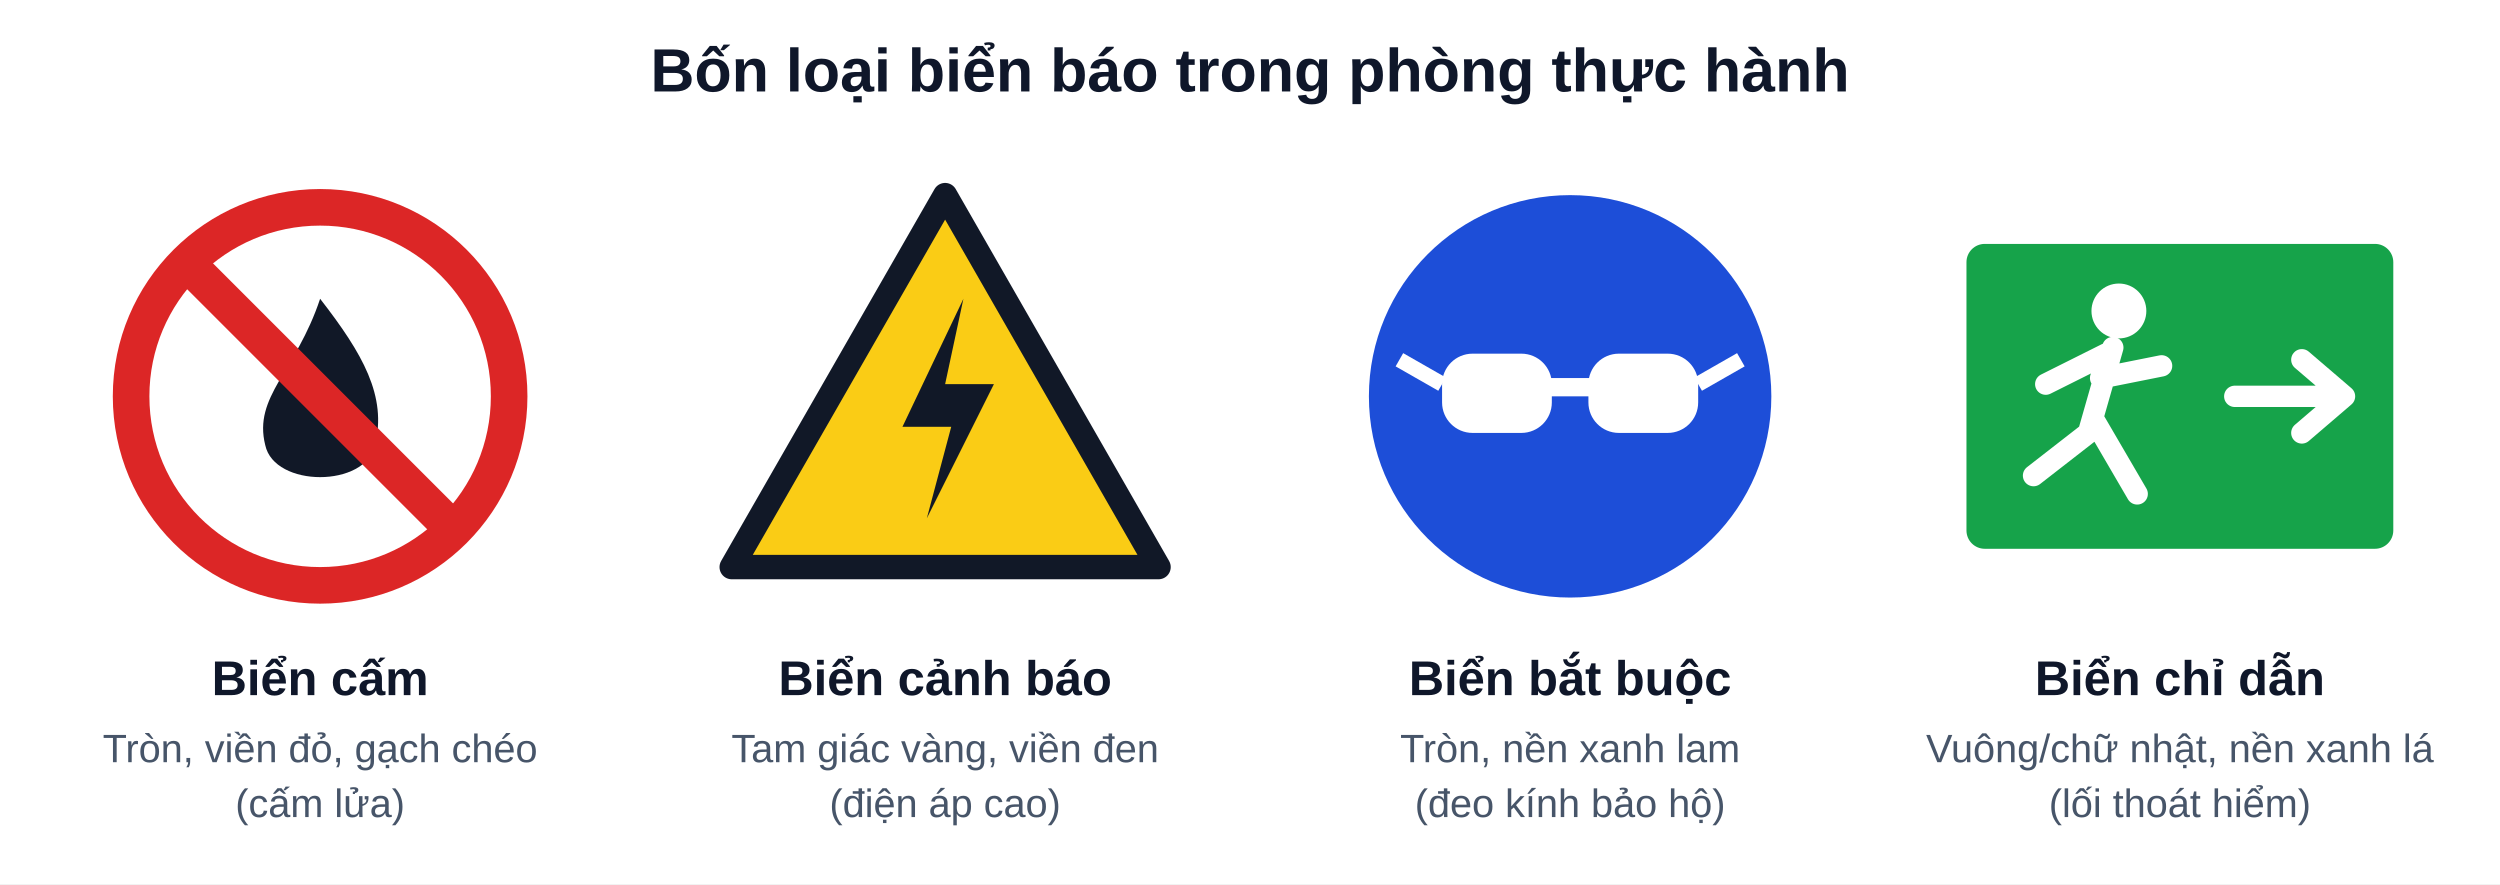
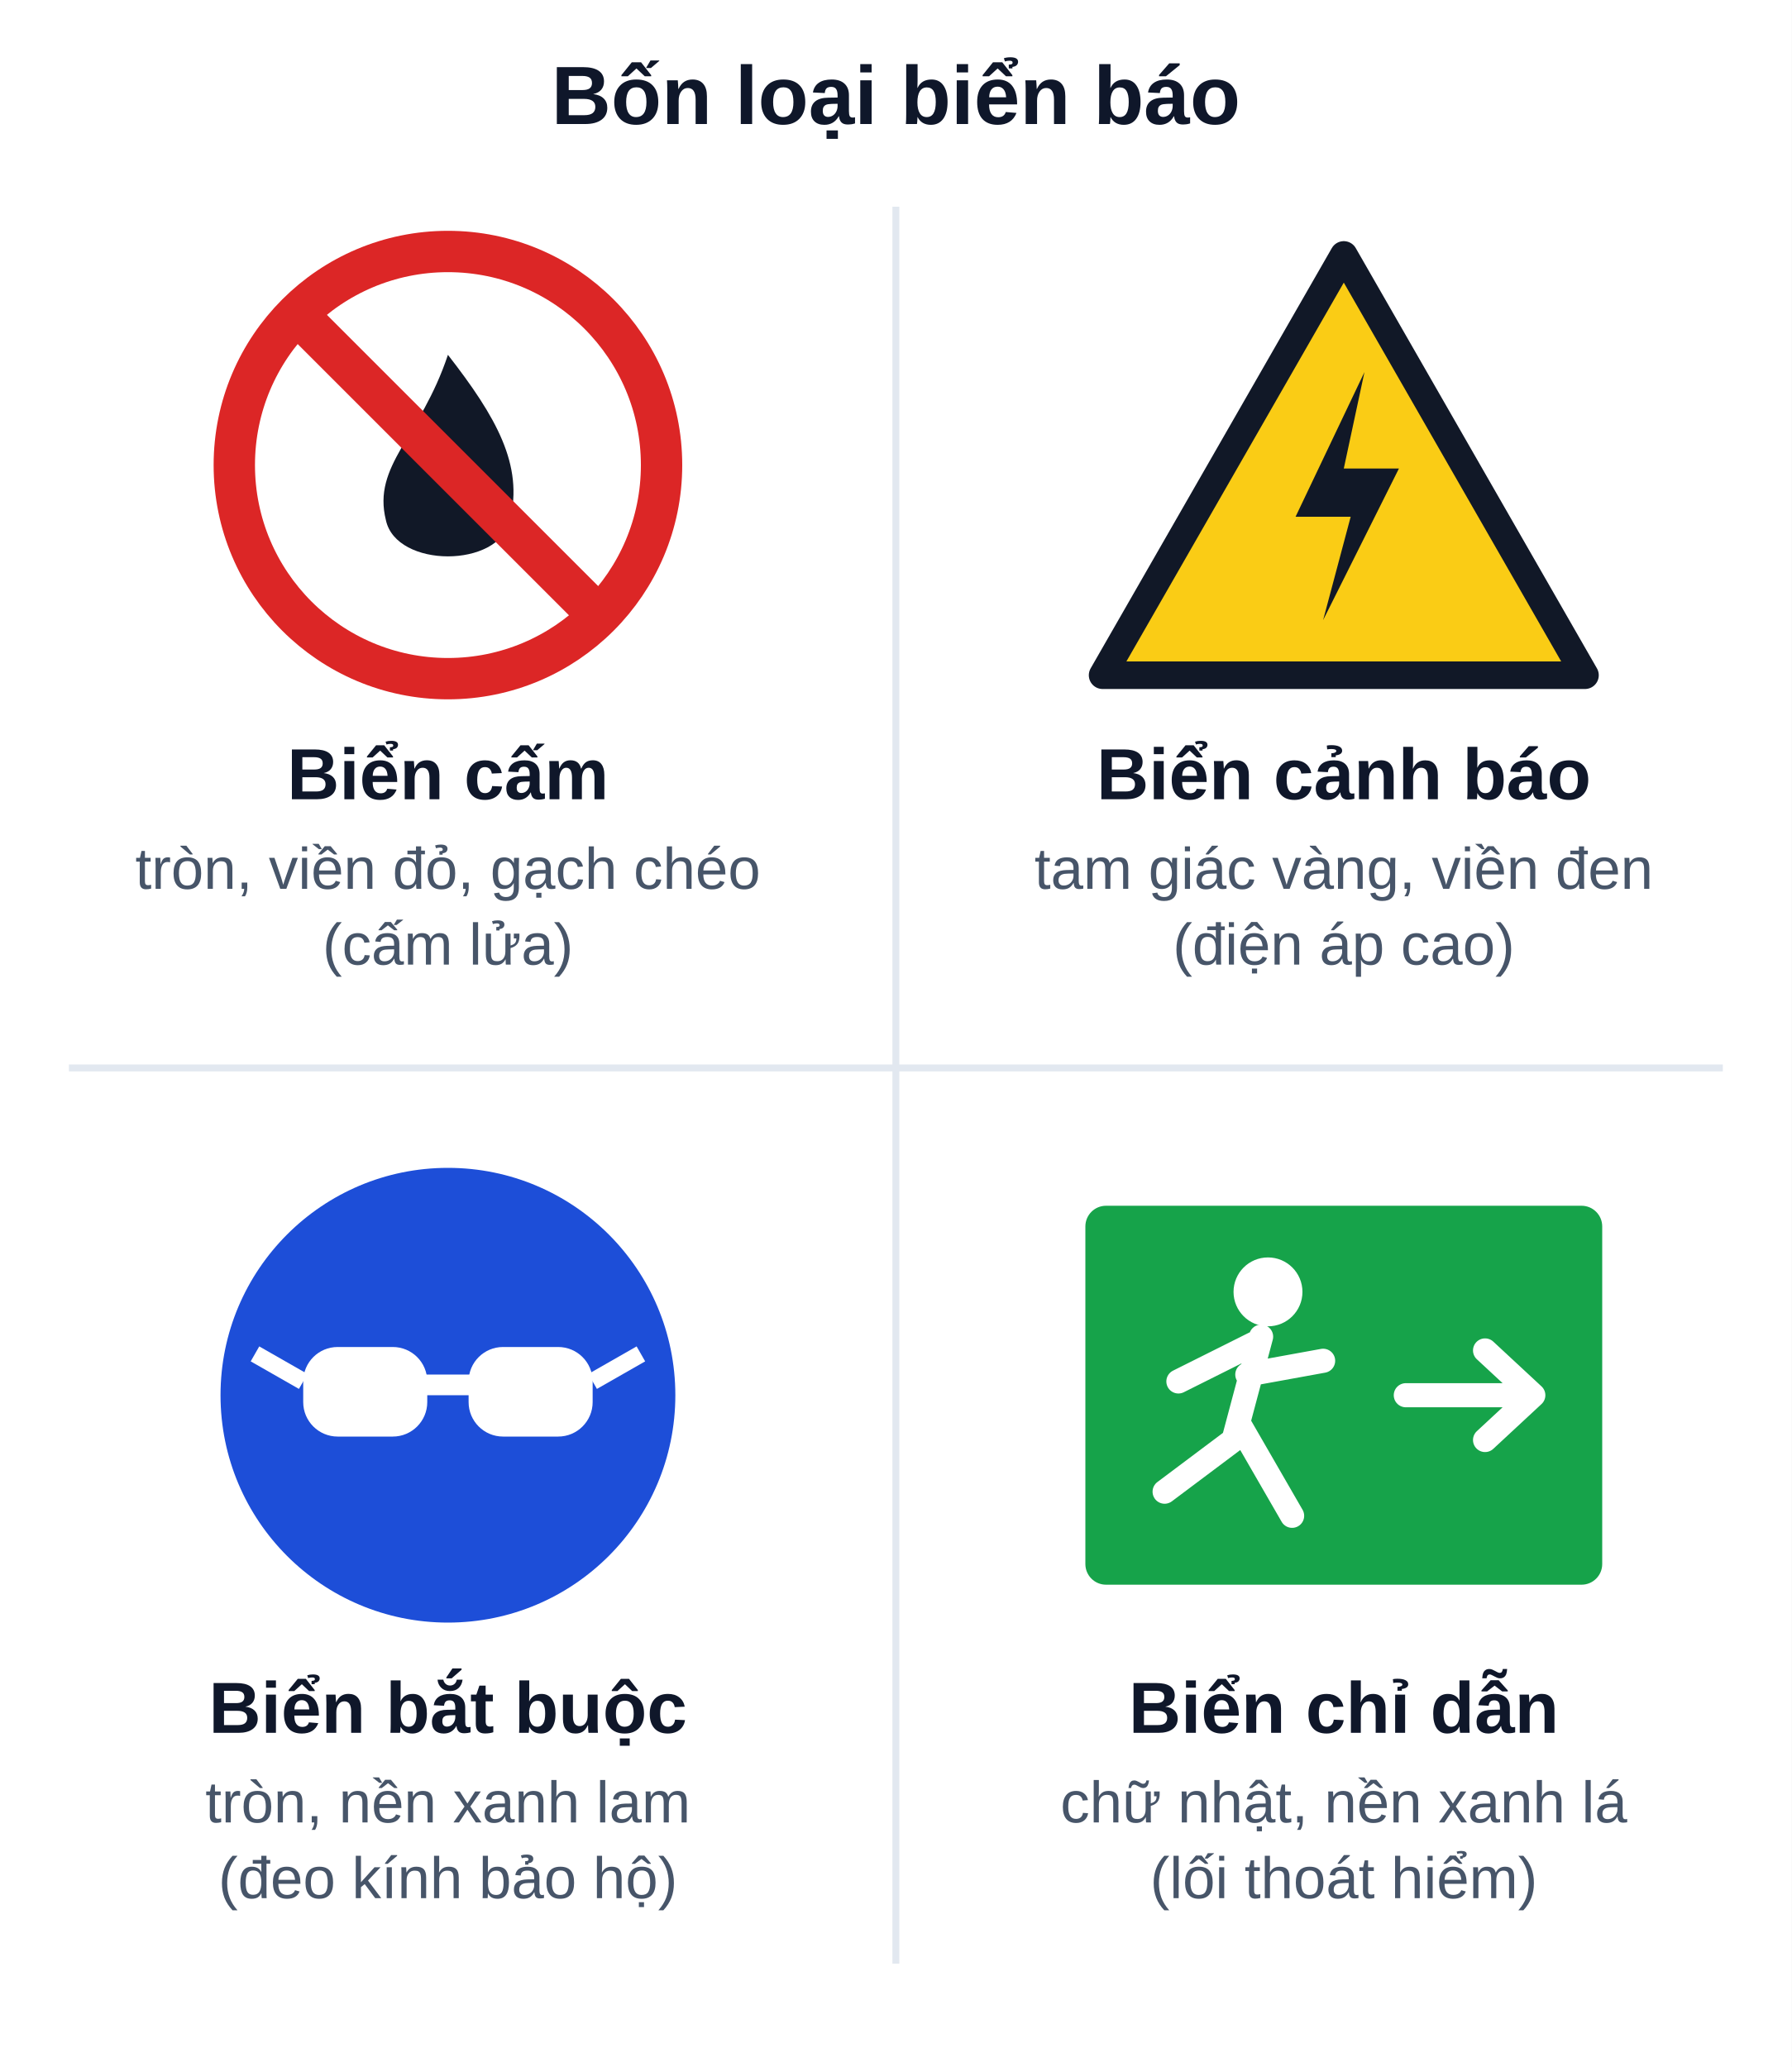
- <svg xmlns="http://www.w3.org/2000/svg" viewBox="0 0 820 290" font-family="Segoe UI, Arial, sans-serif">
-   <rect width="820" height="290" fill="#ffffff" />
-   <text x="410" y="30" text-anchor="middle" font-size="20" font-weight="700" fill="#0f172a">Bốn loại biển báo trong phòng thực hành</text>
-   <g transform="translate(105,130)">
+ <svg xmlns="http://www.w3.org/2000/svg" viewBox="0 0 520 600" font-family="Segoe UI, Arial, sans-serif">
+   <rect width="520" height="600" fill="#ffffff" />
+   <text x="260" y="36" text-anchor="middle" font-size="24" font-weight="700" fill="#0f172a">Bốn loại biển báo</text>
+   <g transform="translate(130,135)">
    <circle r="62" fill="#fff" stroke="#dc2626" stroke-width="12" />
    <path d="M0,-32 C14,-14 22,0 18,16 C15,30 -15,30 -18,16 C-22,0 -8,-8 0,-32 Z" fill="#111827" />
    <line x1="-42" y1="-42" x2="42" y2="42" stroke="#dc2626" stroke-width="12" />
  </g>
-   <g transform="translate(310,130)">
+   <g transform="translate(390,140)">
    <path d="M0,-66 L70,56 L-70,56 Z" fill="#facc15" stroke="#111827" stroke-width="8" stroke-linejoin="round" />
    <path d="M6,-32 L-14,10 L2,10 L-6,40 L16,-4 L0,-4 Z" fill="#111827" />
  </g>
-   <g transform="translate(515,130)">
+   <g transform="translate(130,405)">
    <circle r="66" fill="#1d4ed8" />
    <rect x="-42" y="-14" width="36" height="26" rx="10" fill="#fff" />
    <rect x="6" y="-14" width="36" height="26" rx="10" fill="#fff" />
    <rect x="-8" y="-6" width="16" height="6" fill="#fff" />
    <line x1="-42" y1="-4" x2="-56" y2="-12" stroke="#fff" stroke-width="5" />
    <line x1="42" y1="-4" x2="56" y2="-12" stroke="#fff" stroke-width="5" />
  </g>
-   <g transform="translate(715,130)">
-     <rect x="-70" y="-50" width="140" height="100" rx="6" fill="#16a34a" />
-     <circle cx="-20" cy="-28" r="9" fill="#fff" />
-     <path d="M-22,-16 L-30,12 M-26,-6 L-6,-10 M-28,8 L-14,32 M-30,12 L-48,26 M-24,-14 L-44,-4" stroke="#fff" stroke-width="7" stroke-linecap="round" fill="none" />
-     <path d="M18,0 L52,0 M40,-12 L54,0 L40,12" stroke="#fff" stroke-width="7" stroke-linecap="round" stroke-linejoin="round" fill="none" />
+   <g transform="translate(390,405)">
+     <rect x="-75" y="-55" width="150" height="110" rx="6" fill="#16a34a" />
+     <circle cx="-22" cy="-30" r="10" fill="#fff" />
+     <path d="M-24,-17 L-32,13 M-28,-6 L-6,-10 M-30,9 L-15,35 M-32,13 L-52,28 M-26,-15 L-48,-4" stroke="#fff" stroke-width="7" stroke-linecap="round" fill="none" />
+     <path d="M18,0 L54,0 M41,-13 L55,0 L41,13" stroke="#fff" stroke-width="7" stroke-linecap="round" stroke-linejoin="round" fill="none" />
  </g>
-   <g font-size="16" font-weight="700" text-anchor="middle" fill="#0f172a">
-     <text x="105" y="228">Biển cấm</text>
-     <text x="310" y="228">Biển cảnh báo</text>
-     <text x="515" y="228">Biển bắt buộc</text>
-     <text x="715" y="228">Biển chỉ dẫn</text>
+   <g font-size="21" font-weight="700" text-anchor="middle" fill="#0f172a">
+     <text x="130" y="232">Biển cấm</text>
+     <text x="390" y="232">Biển cảnh báo</text>
+     <text x="130" y="503">Biển bắt buộc</text>
+     <text x="390" y="503">Biển chỉ dẫn</text>
  </g>
-   <g font-size="13" text-anchor="middle" fill="#475569">
-     <text x="105" y="250">Tròn, viền đỏ, gạch chéo</text>
-     <text x="105" y="268">(cấm lửa)</text>
-     <text x="310" y="250">Tam giác vàng, viền đen</text>
-     <text x="310" y="268">(điện áp cao)</text>
-     <text x="515" y="250">Tròn, nền xanh lam</text>
-     <text x="515" y="268">(đeo kính bảo hộ)</text>
-     <text x="715" y="250">Vuông/chữ nhật, nền xanh lá</text>
-     <text x="715" y="268">(lối thoát hiểm)</text>
+   <g font-size="17" text-anchor="middle" fill="#475569">
+     <text x="130" y="258">tròn, viền đỏ, gạch chéo</text>
+     <text x="130" y="280">(cấm lửa)</text>
+     <text x="390" y="258">tam giác vàng, viền đen</text>
+     <text x="390" y="280">(điện áp cao)</text>
+     <text x="130" y="529">tròn, nền xanh lam</text>
+     <text x="130" y="551">(đeo kính bảo hộ)</text>
+     <text x="390" y="529">chữ nhật, nền xanh lá</text>
+     <text x="390" y="551">(lối thoát hiểm)</text>
  </g>
+   <line x1="260" y1="60" x2="260" y2="570" stroke="#e2e8f0" stroke-width="2" />
+   <line x1="20" y1="310" x2="500" y2="310" stroke="#e2e8f0" stroke-width="2" />
</svg>
